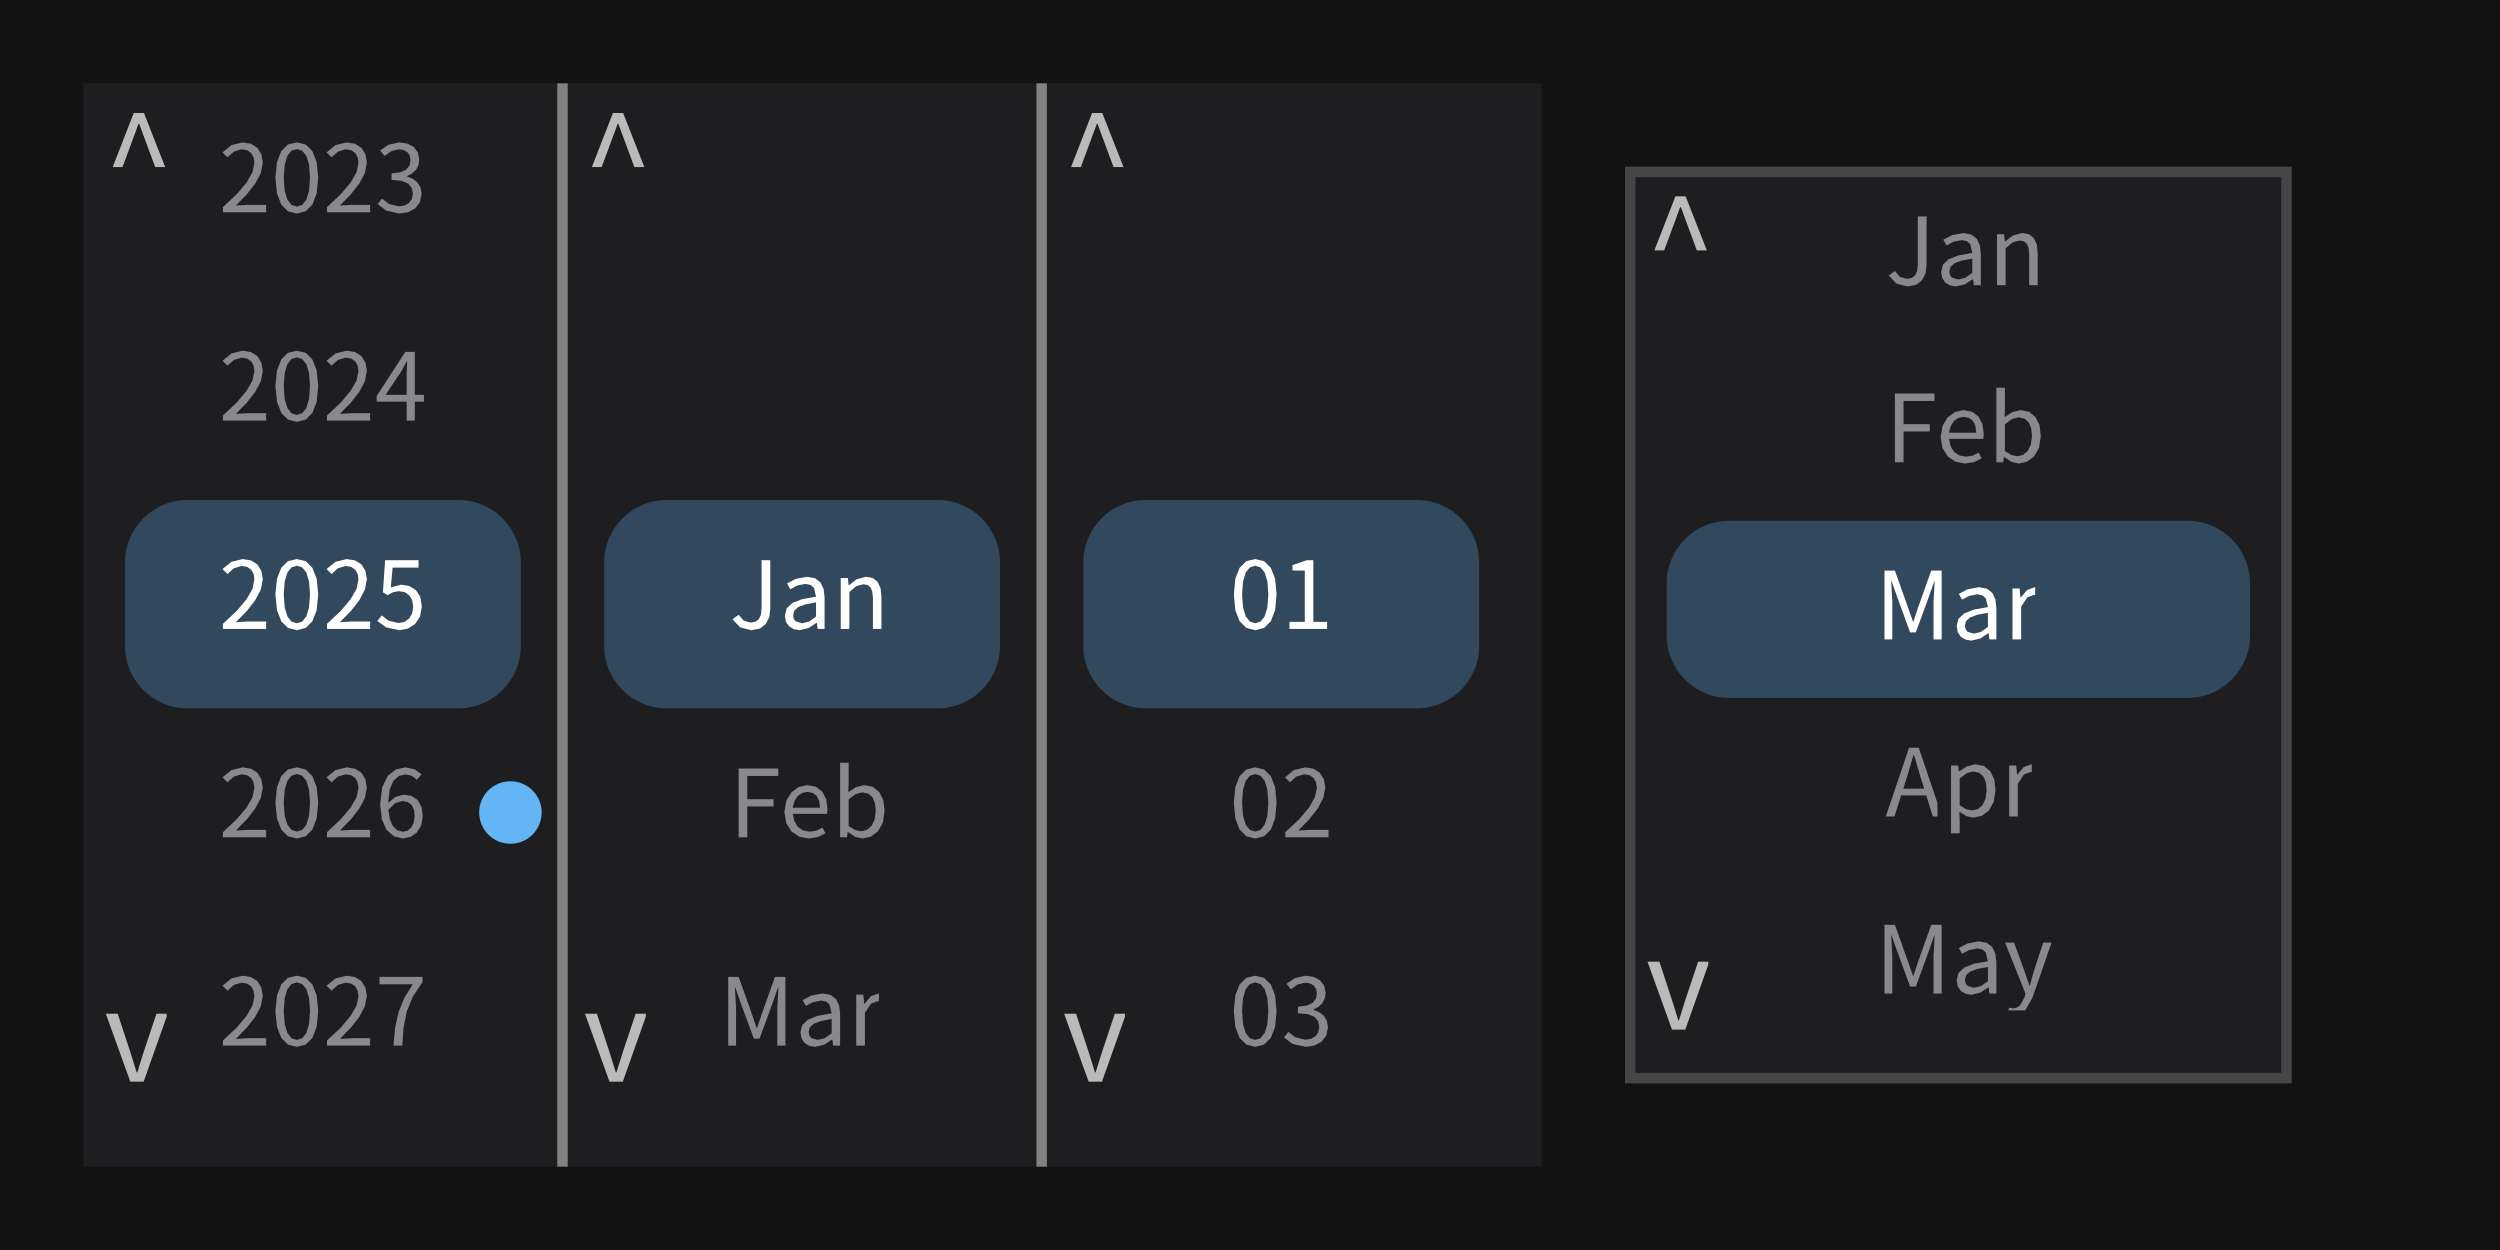
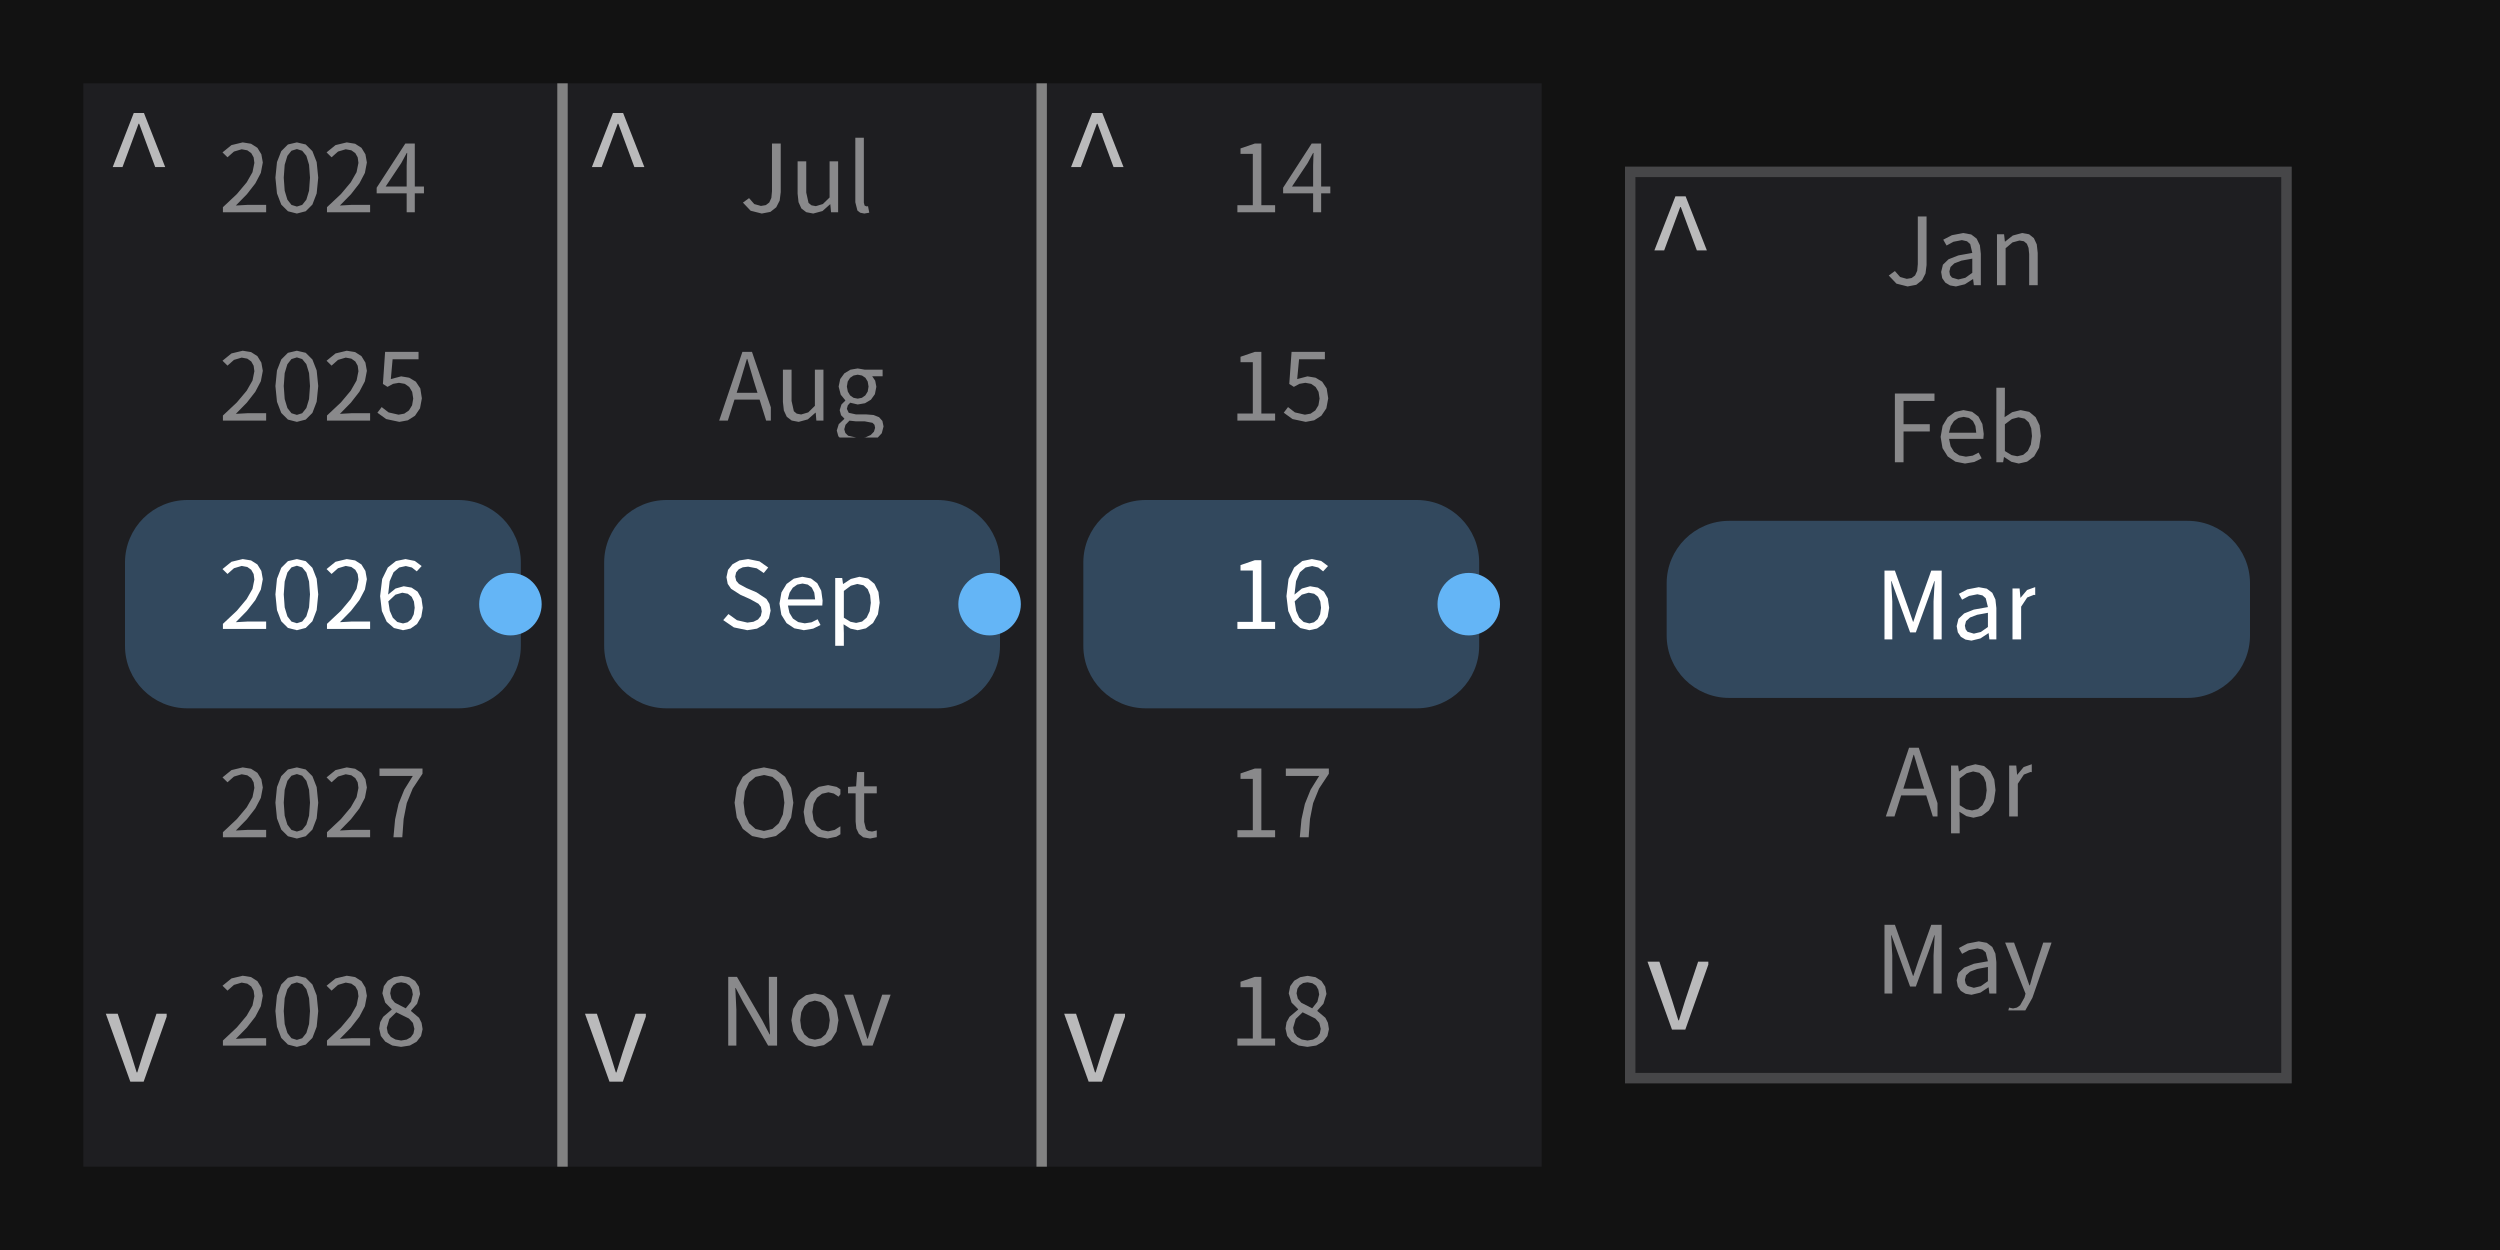
<svg xmlns="http://www.w3.org/2000/svg" width="240" height="120" viewBox="0 0 240 120">
  <rect x="0" y="0" width="240" height="120" fill="rgba(18,18,18,1.00)" />
  <rect x="8" y="8" width="140" height="104" fill="rgba(30,30,33,1.00)" />
  <rect x="12" y="48" width="38" height="20" rx="6" ry="6" fill="rgba(50,72,93,1.00)" />
-   <path d="M22.64 19.73L23.70 18.65L24.51 17.61L25.04 16.60L25.23 15.60L25.09 14.81L24.71 14.19L24.10 13.80L23.30 13.67L22.22 13.93L21.36 14.63L21.84 15.10L22.46 14.55L23.20 14.33L23.74 14.43L24.12 14.70L24.35 15.11L24.42 15.64L24.24 16.53L23.68 17.51L22.74 18.63L21.40 19.89L21.40 20.38L25.55 20.38L25.55 19.67L23.72 19.67ZM30.55 17.06L30.40 15.56L29.99 14.51L29.35 13.87L28.50 13.67L27.64 13.87L27.00 14.51L26.59 15.56L26.44 17.06L26.59 18.57L27.00 19.64L27.64 20.28L28.50 20.50L28.50 20.50L29.35 20.28L29.99 19.64L30.40 18.57ZM27.24 17.06L27.33 15.82L27.59 14.96L27.98 14.47L28.50 14.31L29.01 14.47L29.41 14.96L29.67 15.82L29.76 17.06L29.67 18.31L29.41 19.17L29.01 19.67L28.50 19.83L28.50 19.83L27.98 19.67L27.59 19.17L27.33 18.31ZM32.63 19.73L33.69 18.65L34.50 17.61L35.03 16.60L35.22 15.60L35.08 14.81L34.70 14.19L34.09 13.80L33.29 13.67L32.21 13.93L31.35 14.63L31.83 15.10L32.45 14.55L33.19 14.33L33.73 14.43L34.11 14.70L34.34 15.11L34.41 15.64L34.23 16.53L33.67 17.51L32.73 18.63L31.39 19.89L31.39 20.38L35.53 20.38L35.53 19.67L33.71 19.67ZM40.48 18.62L40.37 18.00L40.07 17.51L39.63 17.16L39.08 16.94L39.08 16.90L39.56 16.66L39.93 16.31L40.17 15.86L40.25 15.31L40.11 14.62L39.71 14.10L39.10 13.78L38.32 13.67L37.31 13.89L36.49 14.45L36.93 14.97L37.56 14.51L38.30 14.33L38.76 14.41L39.12 14.62L39.34 14.95L39.41 15.38L39.32 15.87L39.01 16.27L38.45 16.54L37.59 16.64L37.59 17.27L38.55 17.36L39.19 17.63L39.53 18.04L39.64 18.59L39.54 19.10L39.27 19.48L38.84 19.73L38.30 19.81L37.35 19.58L36.67 19.06L36.25 19.59L37.08 20.22L38.35 20.50L38.35 20.50L39.18 20.37L39.86 20.00L40.31 19.41Z" fill="rgba(137,137,139,1.00)" fill-rule="nonzero" data-text="1" />
-   <path d="M22.64 39.73L23.70 38.65L24.51 37.61L25.04 36.60L25.23 35.60L25.09 34.81L24.71 34.19L24.10 33.80L23.30 33.67L22.22 33.93L21.36 34.63L21.84 35.10L22.46 34.55L23.20 34.33L23.74 34.43L24.12 34.70L24.35 35.11L24.42 35.64L24.24 36.53L23.68 37.51L22.74 38.63L21.40 39.89L21.40 40.38L25.55 40.38L25.55 39.67L23.72 39.67ZM30.55 37.06L30.40 35.56L29.99 34.51L29.35 33.87L28.50 33.67L27.64 33.87L27.00 34.51L26.59 35.56L26.44 37.06L26.59 38.57L27.00 39.64L27.64 40.28L28.50 40.50L28.50 40.50L29.35 40.28L29.99 39.64L30.40 38.57ZM27.24 37.06L27.33 35.82L27.59 34.96L27.98 34.47L28.50 34.31L29.01 34.47L29.41 34.96L29.67 35.82L29.76 37.06L29.67 38.31L29.41 39.17L29.01 39.67L28.50 39.83L28.50 39.83L27.98 39.67L27.59 39.17L27.33 38.31ZM32.63 39.73L33.69 38.65L34.50 37.61L35.03 36.60L35.22 35.60L35.08 34.81L34.70 34.19L34.09 33.80L33.29 33.67L32.21 33.93L31.35 34.63L31.83 35.10L32.45 34.55L33.19 34.33L33.73 34.43L34.11 34.70L34.34 35.11L34.41 35.64L34.23 36.53L33.67 37.51L32.73 38.63L31.39 39.89L31.39 40.38L35.53 40.38L35.53 39.67L33.71 39.67ZM40.70 37.90L39.82 37.90L39.82 33.78L38.91 33.78L36.16 38.02L36.16 38.56L39.04 38.56L39.04 40.38L39.82 40.38L39.82 38.56L40.70 38.56ZM39.09 34.68L39.04 35.88L39.04 37.90L37.02 37.90L38.52 35.65L39.05 34.68Z" fill="rgba(137,137,139,1.00)" fill-rule="nonzero" data-text="1" />
-   <path d="M22.64 59.73L23.70 58.65L24.51 57.61L25.04 56.60L25.23 55.60L25.09 54.81L24.71 54.19L24.10 53.80L23.30 53.67L22.22 53.93L21.36 54.63L21.84 55.10L22.46 54.55L23.20 54.33L23.74 54.43L24.12 54.70L24.35 55.11L24.42 55.64L24.24 56.53L23.68 57.51L22.74 58.63L21.40 59.89L21.40 60.38L25.55 60.38L25.55 59.67L23.72 59.67ZM30.55 57.06L30.40 55.56L29.99 54.51L29.35 53.87L28.50 53.67L27.64 53.87L27.00 54.51L26.59 55.56L26.44 57.06L26.59 58.57L27.00 59.64L27.64 60.28L28.50 60.50L28.50 60.50L29.35 60.28L29.99 59.64L30.40 58.57ZM27.24 57.06L27.33 55.82L27.59 54.96L27.98 54.47L28.50 54.31L29.01 54.47L29.41 54.96L29.67 55.82L29.76 57.06L29.67 58.31L29.41 59.17L29.01 59.67L28.50 59.83L28.50 59.83L27.98 59.67L27.59 59.17L27.33 58.31ZM32.63 59.73L33.69 58.65L34.50 57.61L35.03 56.60L35.22 55.60L35.08 54.81L34.70 54.19L34.09 53.80L33.29 53.67L32.21 53.93L31.35 54.63L31.83 55.10L32.45 54.55L33.19 54.33L33.73 54.43L34.11 54.70L34.34 55.11L34.41 55.64L34.23 56.53L33.67 57.51L32.73 58.63L31.39 59.89L31.39 60.38L35.53 60.38L35.53 59.67L33.71 59.67ZM40.50 58.24L40.35 57.29L39.92 56.64L39.28 56.26L38.51 56.13L37.52 56.39L37.69 54.49L40.18 54.49L40.18 53.78L36.97 53.78L36.76 56.86L37.20 57.14L37.73 56.85L38.30 56.75L38.86 56.85L39.29 57.15L39.57 57.62L39.67 58.26L39.56 58.91L39.26 59.40L38.81 59.71L38.26 59.81L37.30 59.59L36.64 59.08L36.23 59.62L37.07 60.23L38.34 60.50L38.34 60.50L39.15 60.35L39.84 59.91L40.32 59.20Z" fill="rgba(255,255,255,1.00)" fill-rule="nonzero" data-text="1" />
-   <path d="M22.64 79.73L23.70 78.65L24.51 77.61L25.04 76.60L25.23 75.60L25.09 74.81L24.71 74.19L24.10 73.80L23.30 73.67L22.22 73.93L21.36 74.63L21.84 75.10L22.46 74.55L23.20 74.33L23.74 74.43L24.12 74.70L24.35 75.11L24.42 75.64L24.24 76.53L23.68 77.51L22.74 78.63L21.40 79.89L21.40 80.38L25.55 80.38L25.55 79.67L23.72 79.67ZM30.55 77.06L30.40 75.56L29.99 74.51L29.35 73.87L28.50 73.67L27.64 73.87L27.00 74.51L26.59 75.56L26.44 77.06L26.59 78.57L27.00 79.64L27.64 80.28L28.50 80.50L28.50 80.50L29.35 80.28L29.99 79.64L30.40 78.57ZM27.24 77.06L27.33 75.82L27.59 74.96L27.98 74.47L28.50 74.31L29.01 74.47L29.41 74.96L29.67 75.82L29.76 77.06L29.67 78.31L29.41 79.17L29.01 79.67L28.50 79.83L28.50 79.83L27.98 79.67L27.59 79.17L27.33 78.31ZM32.63 79.73L33.69 78.65L34.50 77.61L35.03 76.60L35.22 75.60L35.08 74.81L34.70 74.19L34.09 73.80L33.29 73.67L32.21 73.93L31.35 74.63L31.83 75.10L32.45 74.55L33.19 74.33L33.73 74.43L34.11 74.70L34.34 75.11L34.41 75.64L34.23 76.53L33.67 77.51L32.73 78.63L31.39 79.89L31.39 80.38L35.53 80.38L35.53 79.67L33.71 79.67ZM40.59 78.36L40.46 77.45L40.09 76.80L39.51 76.41L38.76 76.29L37.97 76.50L37.26 77.08L37.41 75.79L37.78 74.94L38.32 74.48L38.96 74.34L39.54 74.48L40.01 74.85L40.48 74.34L39.82 73.86L38.93 73.67L38.01 73.86L37.23 74.48L36.69 75.58L36.49 77.23L36.66 78.66L37.12 79.68L37.82 80.29L38.69 80.50L38.69 80.50L39.42 80.34L40.03 79.91L40.44 79.23ZM39.52 77.29L39.74 77.75L39.81 78.36L39.72 78.97L39.49 79.44L39.13 79.74L38.69 79.85L38.14 79.71L37.71 79.30L37.42 78.64L37.28 77.73L37.28 77.73L37.96 77.09L38.62 76.90L39.15 77.00Z" fill="rgba(137,137,139,1.00)" fill-rule="nonzero" data-text="1" />
-   <circle cx="49" cy="78" r="3" fill="rgba(100,181,246,1.00)" />
-   <path d="M22.64 99.73L23.70 98.65L24.51 97.61L25.04 96.60L25.23 95.60L25.09 94.81L24.71 94.19L24.10 93.80L23.30 93.67L22.22 93.93L21.36 94.63L21.84 95.10L22.46 94.55L23.20 94.33L23.74 94.43L24.12 94.70L24.35 95.11L24.42 95.64L24.24 96.53L23.68 97.51L22.74 98.63L21.40 99.89L21.40 100.38L25.55 100.38L25.55 99.67L23.72 99.67ZM30.55 97.06L30.40 95.56L29.99 94.51L29.35 93.87L28.50 93.67L27.64 93.87L27.00 94.51L26.59 95.56L26.44 97.06L26.59 98.57L27.00 99.64L27.64 100.28L28.50 100.50L28.50 100.50L29.35 100.28L29.99 99.64L30.40 98.57ZM27.24 97.06L27.33 95.82L27.59 94.96L27.98 94.47L28.50 94.31L29.01 94.47L29.41 94.96L29.67 95.82L29.76 97.06L29.67 98.31L29.41 99.17L29.01 99.67L28.50 99.83L28.50 99.83L27.98 99.67L27.59 99.17L27.33 98.31ZM32.63 99.73L33.69 98.65L34.50 97.61L35.03 96.60L35.22 95.60L35.08 94.81L34.70 94.19L34.09 93.80L33.29 93.67L32.21 93.93L31.35 94.63L31.83 95.10L32.45 94.55L33.19 94.33L33.73 94.43L34.11 94.70L34.34 95.11L34.41 95.64L34.23 96.53L33.67 97.51L32.73 98.63L31.39 99.89L31.39 100.38L35.53 100.38L35.53 99.67L33.71 99.67ZM39.62 95.70L40.56 94.28L40.56 93.78L36.43 93.78L36.43 94.49L39.63 94.49L38.81 95.81L38.26 97.17L37.93 98.66L37.77 100.38L37.77 100.38L38.62 100.38L38.75 98.62L39.05 97.10Z" fill="rgba(137,137,139,1.00)" fill-rule="nonzero" data-text="1" />
+   <path d="M22.64 19.73L23.70 18.65L24.51 17.61L25.04 16.60L25.23 15.60L25.09 14.81L24.71 14.19L24.10 13.80L23.30 13.67L22.22 13.93L21.36 14.63L21.84 15.10L22.46 14.55L23.20 14.33L23.74 14.43L24.12 14.70L24.35 15.11L24.42 15.64L24.24 16.53L23.68 17.51L22.74 18.63L21.40 19.89L21.40 20.38L25.55 20.38L25.55 19.67L23.72 19.67ZM30.55 17.06L30.40 15.56L29.99 14.51L29.35 13.87L28.50 13.67L27.64 13.87L27.00 14.51L26.59 15.56L26.44 17.06L26.59 18.57L27.00 19.64L27.64 20.28L28.50 20.50L28.50 20.50L29.35 20.28L29.99 19.64L30.40 18.57ZM27.24 17.06L27.33 15.82L27.59 14.96L27.98 14.47L28.50 14.31L29.01 14.47L29.41 14.96L29.67 15.82L29.76 17.06L29.67 18.31L29.41 19.17L29.01 19.67L28.50 19.83L28.50 19.83L27.98 19.67L27.59 19.17L27.33 18.31ZM32.63 19.73L33.69 18.65L34.50 17.61L35.03 16.60L35.22 15.60L35.08 14.81L34.70 14.19L34.09 13.80L33.29 13.67L32.21 13.93L31.35 14.63L31.83 15.10L32.45 14.55L33.19 14.33L33.73 14.43L34.11 14.70L34.34 15.11L34.41 15.64L34.23 16.53L33.67 17.51L32.73 18.63L31.39 19.89L31.39 20.38L35.53 20.38L35.53 19.67L33.71 19.67ZM40.70 17.91L39.82 17.91L39.82 13.78L38.91 13.78L36.16 18.02L36.16 18.56L39.04 18.56L39.04 20.38L39.82 20.38L39.82 18.56L40.70 18.56ZM39.09 14.68L39.04 15.88L39.04 17.91L37.02 17.91L38.52 15.66L39.05 14.68Z" fill="rgba(137,137,139,1.00)" fill-rule="nonzero" data-text="1" />
+   <path d="M22.64 39.73L23.70 38.65L24.51 37.61L25.04 36.60L25.23 35.60L25.09 34.81L24.71 34.19L24.10 33.80L23.30 33.67L22.22 33.93L21.36 34.63L21.84 35.10L22.46 34.55L23.20 34.33L23.74 34.43L24.12 34.70L24.35 35.11L24.42 35.64L24.24 36.53L23.68 37.51L22.74 38.63L21.40 39.89L21.40 40.38L25.55 40.38L25.55 39.67L23.72 39.67ZM30.55 37.06L30.40 35.56L29.99 34.51L29.35 33.87L28.50 33.67L27.64 33.87L27.00 34.51L26.59 35.56L26.44 37.06L26.59 38.57L27.00 39.64L27.64 40.28L28.50 40.50L28.50 40.50L29.35 40.28L29.99 39.64L30.40 38.57ZM27.24 37.06L27.33 35.82L27.59 34.96L27.98 34.47L28.50 34.31L29.01 34.47L29.41 34.96L29.67 35.82L29.76 37.06L29.67 38.31L29.41 39.17L29.01 39.67L28.50 39.83L28.50 39.83L27.98 39.67L27.59 39.17L27.33 38.31ZM32.63 39.73L33.69 38.65L34.50 37.61L35.03 36.60L35.22 35.60L35.08 34.81L34.70 34.19L34.09 33.80L33.29 33.67L32.21 33.93L31.35 34.63L31.83 35.10L32.45 34.55L33.19 34.33L33.73 34.43L34.11 34.70L34.34 35.11L34.41 35.64L34.23 36.53L33.67 37.51L32.73 38.63L31.39 39.89L31.39 40.38L35.53 40.38L35.53 39.67L33.71 39.67ZM40.50 38.24L40.35 37.29L39.92 36.64L39.28 36.26L38.51 36.13L37.52 36.39L37.69 34.49L40.18 34.49L40.18 33.78L36.97 33.78L36.76 36.86L37.20 37.14L37.73 36.85L38.30 36.75L38.86 36.85L39.29 37.15L39.57 37.62L39.67 38.26L39.56 38.91L39.26 39.40L38.81 39.71L38.26 39.81L37.30 39.59L36.64 39.08L36.23 39.62L37.07 40.23L38.34 40.50L38.34 40.50L39.15 40.35L39.84 39.91L40.32 39.20Z" fill="rgba(137,137,139,1.00)" fill-rule="nonzero" data-text="1" />
+   <path d="M22.64 59.73L23.70 58.65L24.51 57.61L25.04 56.60L25.23 55.60L25.09 54.81L24.71 54.19L24.10 53.80L23.30 53.67L22.22 53.93L21.36 54.63L21.84 55.10L22.46 54.55L23.20 54.33L23.74 54.43L24.12 54.70L24.35 55.11L24.42 55.64L24.24 56.53L23.68 57.51L22.74 58.63L21.40 59.89L21.40 60.38L25.55 60.38L25.55 59.67L23.72 59.67ZM30.55 57.06L30.40 55.56L29.99 54.51L29.35 53.87L28.50 53.67L27.64 53.87L27.00 54.51L26.59 55.56L26.44 57.06L26.59 58.57L27.00 59.64L27.64 60.28L28.50 60.50L28.50 60.50L29.35 60.28L29.99 59.64L30.40 58.57ZM27.24 57.06L27.33 55.82L27.59 54.96L27.98 54.47L28.50 54.31L29.01 54.47L29.41 54.96L29.67 55.82L29.76 57.06L29.67 58.31L29.41 59.17L29.01 59.67L28.50 59.83L28.50 59.83L27.98 59.67L27.59 59.17L27.33 58.31ZM32.63 59.73L33.69 58.65L34.50 57.61L35.03 56.60L35.22 55.60L35.08 54.81L34.70 54.19L34.09 53.80L33.29 53.67L32.21 53.93L31.35 54.63L31.83 55.10L32.45 54.55L33.19 54.33L33.73 54.43L34.11 54.70L34.34 55.11L34.41 55.64L34.23 56.53L33.67 57.51L32.73 58.63L31.39 59.89L31.39 60.38L35.53 60.38L35.53 59.67L33.71 59.67ZM40.59 58.35L40.46 57.45L40.09 56.80L39.51 56.41L38.76 56.28L37.97 56.50L37.26 57.08L37.41 55.79L37.78 54.94L38.32 54.48L38.96 54.34L39.54 54.48L40.01 54.85L40.48 54.34L39.82 53.85L38.93 53.67L38.01 53.86L37.23 54.48L36.69 55.58L36.49 57.23L36.66 58.66L37.12 59.68L37.82 60.29L38.69 60.50L38.69 60.50L39.42 60.34L40.03 59.91L40.44 59.23ZM39.52 57.29L39.74 57.75L39.81 58.35L39.72 58.97L39.49 59.44L39.13 59.74L38.69 59.85L38.14 59.71L37.71 59.30L37.42 58.64L37.28 57.73L37.28 57.73L37.96 57.09L38.62 56.90L39.15 57.00Z" fill="rgba(255,255,255,1.00)" fill-rule="nonzero" data-text="1" />
+   <circle cx="49" cy="58" r="3" fill="rgba(100,181,246,1.00)" />
+   <path d="M22.64 79.73L23.70 78.65L24.51 77.61L25.04 76.60L25.23 75.60L25.09 74.81L24.71 74.19L24.10 73.80L23.30 73.67L22.22 73.93L21.36 74.63L21.84 75.10L22.46 74.55L23.20 74.33L23.74 74.43L24.12 74.70L24.35 75.11L24.42 75.64L24.24 76.53L23.68 77.51L22.74 78.63L21.40 79.89L21.40 80.38L25.55 80.38L25.55 79.67L23.72 79.67ZM30.55 77.06L30.40 75.56L29.99 74.51L29.35 73.87L28.50 73.67L27.64 73.87L27.00 74.51L26.59 75.56L26.44 77.06L26.59 78.57L27.00 79.64L27.64 80.28L28.50 80.50L28.50 80.50L29.35 80.28L29.99 79.64L30.40 78.57ZM27.24 77.06L27.33 75.82L27.59 74.96L27.98 74.47L28.50 74.31L29.01 74.47L29.41 74.96L29.67 75.82L29.76 77.06L29.67 78.31L29.41 79.17L29.01 79.67L28.50 79.83L28.50 79.83L27.98 79.67L27.59 79.17L27.33 78.31ZM32.63 79.73L33.69 78.65L34.50 77.61L35.03 76.60L35.22 75.60L35.08 74.81L34.70 74.19L34.09 73.80L33.29 73.67L32.21 73.93L31.35 74.63L31.83 75.10L32.45 74.55L33.19 74.33L33.73 74.43L34.11 74.70L34.34 75.11L34.41 75.64L34.23 76.53L33.67 77.51L32.73 78.63L31.39 79.89L31.39 80.38L35.53 80.38L35.53 79.67L33.71 79.67ZM39.62 75.70L40.56 74.28L40.56 73.78L36.43 73.78L36.43 74.49L39.63 74.49L38.81 75.81L38.26 77.17L37.93 78.66L37.77 80.38L37.77 80.38L38.62 80.38L38.75 78.62L39.05 77.10Z" fill="rgba(137,137,139,1.00)" fill-rule="nonzero" data-text="1" />
+   <path d="M22.64 99.73L23.70 98.65L24.51 97.61L25.04 96.60L25.23 95.60L25.09 94.81L24.71 94.19L24.10 93.80L23.30 93.67L22.22 93.93L21.36 94.63L21.84 95.10L22.46 94.55L23.20 94.33L23.74 94.43L24.12 94.70L24.35 95.11L24.42 95.64L24.24 96.53L23.68 97.51L22.74 98.63L21.40 99.89L21.40 100.38L25.55 100.38L25.55 99.67L23.72 99.67ZM30.55 97.06L30.40 95.56L29.99 94.51L29.35 93.87L28.50 93.67L27.64 93.87L27.00 94.51L26.59 95.56L26.44 97.06L26.59 98.57L27.00 99.64L27.64 100.28L28.50 100.50L28.50 100.50L29.35 100.28L29.99 99.64L30.40 98.57ZM27.24 97.06L27.33 95.82L27.59 94.96L27.98 94.47L28.50 94.31L29.01 94.47L29.41 94.96L29.67 95.82L29.76 97.06L29.67 98.31L29.41 99.17L29.01 99.67L28.50 99.83L28.50 99.83L27.98 99.67L27.59 99.17L27.33 98.31ZM32.63 99.73L33.69 98.65L34.50 97.61L35.03 96.60L35.22 95.60L35.08 94.81L34.70 94.19L34.09 93.80L33.29 93.67L32.21 93.93L31.35 94.63L31.83 95.10L32.45 94.55L33.19 94.33L33.73 94.43L34.11 94.70L34.34 95.11L34.41 95.64L34.23 96.53L33.67 97.51L32.73 98.63L31.39 99.89L31.39 100.38L35.53 100.38L35.53 99.67L33.71 99.67ZM40.57 98.80L40.47 98.19L40.23 97.71L39.46 97.06L39.46 97.01L40.04 96.36L40.33 95.42L40.21 94.72L39.85 94.17L39.28 93.81L38.52 93.68L37.81 93.81L37.23 94.15L36.85 94.67L36.71 95.36L36.98 96.25L37.60 96.88L37.60 96.92L36.78 97.62L36.50 98.13L36.40 98.74L36.56 99.45L36.99 100.00L37.66 100.37L38.50 100.50L38.50 100.50L39.35 100.37L40.00 100.00L40.42 99.46ZM37.54 94.92L37.76 94.59L38.09 94.37L38.51 94.30L38.98 94.39L39.34 94.63L39.55 95.01L39.63 95.47L39.46 96.17L38.95 96.80L38.95 96.80L37.91 96.26L37.58 95.87L37.46 95.36ZM37.13 98.67L37.38 97.82L38.04 97.18L39.26 97.78L39.64 98.20L39.78 98.77L39.69 99.22L39.44 99.57L39.04 99.80L38.51 99.89L38.51 99.89L37.96 99.79L37.52 99.54L37.23 99.16Z" fill="rgba(137,137,139,1.00)" fill-rule="nonzero" data-text="1" />
  <path d="M13.36 11.88L14.02 13.67L14.90 16.04L15.86 16.04L13.82 10.85L12.84 10.85L10.82 16.04L11.76 16.04L12.64 13.67L13.30 11.88Z" fill="rgba(186,186,187,1.00)" fill-rule="nonzero" data-text="1" />
  <path d="M15.02 97.32L13.78 101.03L13.18 102.95L13.12 102.95L12.52 101.03L11.30 97.32L10.16 97.32L12.51 103.84L13.79 103.84L16.00 97.60L16.00 97.32Z" fill="rgba(186,186,187,1.00)" fill-rule="nonzero" data-text="1" />
  <line x1="54" y1="8" x2="54" y2="112" stroke="rgba(130,130,130,1.00)" stroke-width="1" />
  <rect x="58" y="48" width="38" height="20" rx="6" ry="6" fill="rgba(50,72,93,1.00)" />
-   <path d="M73.95 58.44L73.95 53.78L73.11 53.78L73.11 58.36L73.05 59.00L72.85 59.44L72.52 59.69L72.05 59.77L71.41 59.59L70.91 59.02L70.32 59.45L71.06 60.23L72.13 60.50L72.13 60.50L72.96 60.34L73.52 59.90L73.85 59.25ZM78.49 60.38L79.16 60.38L79.16 57.37L79.07 56.55L78.76 55.91L78.24 55.51L77.47 55.37L76.38 55.58L75.55 56.01L75.87 56.57L76.53 56.21L77.33 56.05L77.83 56.16L78.14 56.43L78.34 57.28L77.00 57.52L76.06 57.89L75.52 58.41L75.35 59.11L75.45 59.70L75.75 60.13L76.20 60.40L76.77 60.50L76.77 60.50L77.63 60.29L78.39 59.79L78.42 59.79ZM76.25 58.63L76.62 58.28L77.30 58.02L78.34 57.83L78.34 59.19L77.67 59.67L77.00 59.83L77.00 59.83L76.39 59.65L76.20 59.41L76.14 59.06ZM82.87 56.09L83.29 56.16L83.58 56.40L83.74 56.80L83.80 57.39L83.80 60.38L84.62 60.38L84.62 57.28L84.53 56.46L84.25 55.86L83.79 55.49L83.12 55.37L82.23 55.61L81.48 56.20L81.47 56.20L81.39 55.49L80.71 55.49L80.71 60.38L81.54 60.38L81.54 56.83L82.20 56.27Z" fill="rgba(255,255,255,1.00)" fill-rule="nonzero" data-text="1" />
-   <path d="M74.26 76.72L71.74 76.72L71.74 74.49L74.71 74.49L74.71 73.78L70.91 73.78L70.91 80.38L71.74 80.38L71.74 77.42L74.26 77.42ZM78.38 79.74L77.73 79.84L77.09 79.72L76.59 79.38L76.26 78.84L76.11 78.13L79.40 78.13L79.44 77.66L79.31 76.71L78.93 75.99L78.32 75.53L77.49 75.37L76.68 75.55L75.98 76.06L75.49 76.87L75.30 77.94L75.48 79.02L75.98 79.82L76.72 80.32L77.64 80.50L77.64 80.50L78.53 80.35L79.24 80.00L78.96 79.45ZM77.51 76.02L78.02 76.12L78.40 76.41L78.64 76.89L78.72 77.54L76.10 77.54L76.27 76.90L76.58 76.42L77.01 76.12ZM84.92 77.86L84.80 76.83L84.42 76.05L83.81 75.54L82.98 75.37L82.17 75.57L81.44 76.05L81.47 75.18L81.47 73.22L80.65 73.22L80.65 80.38L81.30 80.38L81.38 79.88L81.41 79.88L82.09 80.33L82.80 80.50L82.80 80.50L83.60 80.32L84.28 79.81L84.75 78.98ZM82.14 76.23L82.77 76.06L83.37 76.19L83.77 76.56L84.00 77.13L84.07 77.87L83.96 78.68L83.67 79.29L83.22 79.67L82.66 79.80L82.66 79.80L82.11 79.69L81.47 79.30L81.47 76.73Z" fill="rgba(137,137,139,1.00)" fill-rule="nonzero" data-text="1" />
-   <path d="M70.58 94.78L71.11 96.29L72.37 99.71L72.92 99.71L74.17 96.29L74.70 94.78L74.73 94.78L74.62 96.73L74.62 100.38L75.40 100.38L75.40 93.78L74.40 93.78L73.14 97.31L72.68 98.69L72.64 98.69L72.17 97.31L70.91 93.78L69.91 93.78L69.91 100.38L70.66 100.38L70.66 96.73L70.55 94.78ZM79.98 100.38L80.65 100.38L80.65 97.37L80.56 96.55L80.26 95.91L79.73 95.51L78.96 95.37L77.87 95.58L77.05 96.01L77.36 96.57L78.03 96.21L78.83 96.05L79.32 96.16L79.63 96.43L79.84 97.28L78.49 97.52L77.56 97.89L77.01 98.41L76.84 99.11L76.95 99.70L77.24 100.13L77.69 100.40L78.26 100.50L78.26 100.50L79.12 100.29L79.88 99.79L79.91 99.79ZM77.74 98.63L78.12 98.28L78.80 98.02L79.84 97.83L79.84 99.19L79.16 99.67L78.49 99.83L78.49 99.83L77.88 99.65L77.70 99.41L77.63 99.06ZM84.25 96.11L84.38 96.13L84.38 95.37L84.36 95.37L83.60 95.64L82.98 96.38L82.96 96.38L82.88 95.49L82.20 95.49L82.20 100.38L83.03 100.38L83.03 97.24L83.61 96.36Z" fill="rgba(137,137,139,1.00)" fill-rule="nonzero" data-text="1" />
+   <path d="M74.95 18.44L74.95 13.78L74.11 13.78L74.11 18.36L74.05 19.00L73.85 19.44L73.52 19.69L73.05 19.77L72.41 19.59L71.91 19.02L71.32 19.45L72.06 20.23L73.13 20.50L73.13 20.50L73.96 20.34L74.52 19.90L74.85 19.25ZM79.78 20.38L80.46 20.38L80.46 15.49L79.64 15.49L79.64 18.96L78.99 19.59L78.32 19.79L77.90 19.71L77.62 19.48L77.40 18.49L77.40 15.49L76.57 15.49L76.57 18.59L76.66 19.41L76.93 20.01L77.40 20.37L78.07 20.50L78.07 20.50L78.96 20.26L79.69 19.61L79.71 19.61ZM83.00 19.73L82.93 19.46L82.93 13.22L82.11 13.22L82.11 19.41L82.31 20.21L82.58 20.42L82.97 20.50L82.97 20.50L83.45 20.42L83.33 19.80L83.16 19.81Z" fill="rgba(137,137,139,1.00)" fill-rule="nonzero" data-text="1" />
+   <path d="M73.55 40.38L74.00 40.38L74.00 39.10L72.19 33.78L71.27 33.78L69.04 40.38L69.87 40.38L70.51 38.36L72.92 38.36ZM72.40 36.69L72.72 37.71L70.72 37.71L71.04 36.69L71.70 34.46L71.74 34.46ZM78.37 40.38L79.05 40.38L79.05 35.49L78.23 35.49L78.23 38.96L77.59 39.59L76.91 39.79L76.49 39.71L76.21 39.48L75.99 38.49L75.99 35.49L75.16 35.49L75.16 38.59L75.25 39.41L75.53 40.01L76.00 40.37L76.67 40.50L76.67 40.50L77.55 40.26L78.28 39.62L78.31 39.62ZM84.82 40.94L84.71 40.41L84.39 40.05L83.86 39.84L83.12 39.78L82.16 39.78L81.48 39.63L81.30 39.25L81.39 38.91L81.62 38.66L82.34 38.83L83.04 38.71L83.61 38.37L83.99 37.84L84.13 37.13L84.02 36.55L83.73 36.12L84.73 36.12L84.73 35.49L83.03 35.49L82.34 35.37L81.64 35.49L81.06 35.84L80.66 36.39L80.51 37.11L80.71 37.89L81.15 38.43L81.15 38.46L80.78 38.83L80.61 39.37L80.74 39.86L81.05 40.17L81.05 40.22L80.52 40.72L80.33 41.33L80.48 41.88L80.60 42.00L84.27 42.00L84.65 41.59ZM81.30 37.11L81.38 36.63L81.61 36.27L81.94 36.05L82.34 35.97L82.75 36.05L83.08 36.27L83.30 36.63L83.38 37.11L83.30 37.59L83.07 37.96L82.74 38.19L82.34 38.27L82.34 38.27L81.94 38.19L81.61 37.96L81.39 37.59ZM81.17 40.78L81.55 40.38L82.18 40.45L83.02 40.45L83.76 40.59L83.95 40.78L84.01 41.07L83.90 41.44L83.59 41.76L83.10 41.98L82.95 42.00L82.18 42.00L81.42 41.83L81.15 41.56L81.05 41.21Z" fill="rgba(137,137,139,1.00)" fill-rule="nonzero" data-text="1" />
+   <path d="M73.98 58.62L73.87 57.98L73.58 57.50L72.62 56.86L71.68 56.46L70.94 56.06L70.68 55.76L70.58 55.35L70.67 54.95L70.92 54.65L71.31 54.46L71.82 54.40L72.65 54.56L73.32 55.01L73.75 54.48L72.91 53.89L71.82 53.67L70.99 53.80L70.33 54.16L69.89 54.71L69.74 55.41L69.86 56.05L70.18 56.52L71.08 57.10L72.02 57.52L72.81 57.96L73.05 58.26L73.13 58.70L73.04 59.13L72.77 59.47L72.33 59.69L71.75 59.77L70.75 59.54L69.93 58.95L69.43 59.53L70.45 60.23L71.74 60.50L71.74 60.50L72.67 60.35L73.37 59.95L73.82 59.36ZM77.91 59.74L77.26 59.84L76.63 59.72L76.12 59.38L75.79 58.84L75.64 58.13L78.94 58.13L78.97 57.66L78.84 56.71L78.46 55.99L77.85 55.53L77.02 55.37L76.21 55.55L75.51 56.06L75.02 56.87L74.83 57.94L75.01 59.02L75.51 59.82L76.26 60.32L77.17 60.50L77.17 60.50L78.06 60.35L78.77 60.00L78.49 59.45ZM77.04 56.02L77.55 56.12L77.93 56.41L78.17 56.89L78.25 57.54L75.63 57.54L75.80 56.90L76.11 56.42L76.54 56.12ZM81.65 60.35L82.33 60.50L83.13 60.32L83.81 59.81L84.28 58.98L84.45 57.86L84.33 56.83L83.95 56.05L83.34 55.54L82.51 55.37L81.68 55.58L80.95 56.06L80.93 56.06L80.85 55.49L80.18 55.49L80.18 62.00L81.01 62.00L81.01 60.78L80.98 59.93ZM81.68 56.23L82.30 56.06L82.90 56.19L83.30 56.56L83.53 57.13L83.60 57.87L83.49 58.68L83.20 59.29L82.76 59.67L82.19 59.80L82.19 59.80L81.64 59.69L81.01 59.30L81.01 56.73Z" fill="rgba(255,255,255,1.00)" fill-rule="nonzero" data-text="1" />
+   <circle cx="95" cy="58" r="3" fill="rgba(100,181,246,1.00)" />
+   <path d="M76.16 77.06L75.95 75.64L75.37 74.57L74.48 73.90L73.34 73.67L72.20 73.90L71.31 74.57L70.73 75.64L70.52 77.06L70.73 78.49L71.31 79.57L72.20 80.26L73.34 80.50L73.34 80.50L74.48 80.26L75.37 79.57L75.95 78.49ZM71.38 77.06L71.52 75.95L71.91 75.11L72.53 74.58L73.34 74.40L74.15 74.58L74.77 75.11L75.16 75.95L75.30 77.06L75.16 78.18L74.77 79.03L74.15 79.58L73.34 79.77L73.34 79.77L72.53 79.58L71.91 79.03L71.52 78.18ZM80.66 79.33L80.13 79.67L79.50 79.81L78.89 79.68L78.41 79.30L78.10 78.71L77.99 77.94L78.11 77.17L78.43 76.58L78.91 76.20L79.53 76.06L80.05 76.18L80.50 76.48L80.68 76.25L80.68 75.78L80.32 75.54L79.50 75.37L78.60 75.54L77.85 76.04L77.34 76.85L77.15 77.94L77.32 79.02L77.80 79.83L78.53 80.33L79.43 80.50L79.43 80.50L80.28 80.33L80.68 80.09L80.68 79.36ZM83.36 79.77L83.13 79.59L82.96 78.90L82.96 76.16L84.17 76.16L84.17 75.49L82.96 75.49L82.96 74.12L82.28 74.12L82.19 75.49L81.41 75.54L81.41 76.16L82.14 76.16L82.14 78.87L82.21 79.54L82.45 80.05L82.87 80.38L83.53 80.50L83.53 80.50L84.17 80.37L84.17 79.72L83.72 79.83Z" fill="rgba(137,137,139,1.00)" fill-rule="nonzero" data-text="1" />
+   <path d="M70.63 94.85L71.34 96.21L73.74 100.38L74.60 100.38L74.60 93.78L73.81 93.78L73.81 97.21L73.92 99.30L73.88 99.30L73.17 97.94L70.75 93.78L69.91 93.78L69.91 100.38L70.69 100.38L70.69 96.92L70.59 94.85ZM80.49 97.94L80.31 96.85L79.81 96.04L79.09 95.54L78.23 95.37L77.38 95.54L76.66 96.04L76.16 96.85L75.97 97.94L76.16 99.02L76.66 99.83L77.38 100.33L78.23 100.50L78.23 100.50L79.09 100.33L79.81 99.83L80.31 99.02ZM76.82 97.94L76.92 97.17L77.21 96.58L77.66 96.20L78.23 96.06L78.81 96.20L79.26 96.58L79.55 97.17L79.66 97.94L79.55 98.71L79.26 99.30L78.81 99.68L78.23 99.81L78.23 99.81L77.66 99.68L77.21 99.30L76.92 98.71ZM83.76 98.27L83.31 99.71L83.26 99.71L82.81 98.27L81.90 95.49L81.04 95.49L82.81 100.38L83.77 100.38L85.50 95.49L84.69 95.49Z" fill="rgba(137,137,139,1.00)" fill-rule="nonzero" data-text="1" />
  <path d="M59.36 11.88L60.02 13.67L60.90 16.04L61.86 16.04L59.82 10.85L58.84 10.85L56.82 16.04L57.76 16.04L58.64 13.67L59.30 11.88Z" fill="rgba(186,186,187,1.00)" fill-rule="nonzero" data-text="1" />
  <path d="M61.02 97.32L59.78 101.03L59.18 102.95L59.12 102.95L58.52 101.03L57.30 97.32L56.16 97.32L58.51 103.84L59.79 103.84L62.00 97.60L62.00 97.32Z" fill="rgba(186,186,187,1.00)" fill-rule="nonzero" data-text="1" />
  <line x1="100" y1="8" x2="100" y2="112" stroke="rgba(130,130,130,1.00)" stroke-width="1" />
  <rect x="104" y="48" width="38" height="20" rx="6" ry="6" fill="rgba(50,72,93,1.00)" />
-   <path d="M122.55 57.06L122.41 55.56L122.00 54.51L121.35 53.87L120.50 53.67L119.65 53.87L119.00 54.51L118.59 55.56L118.45 57.06L118.59 58.57L119.00 59.64L119.65 60.28L120.50 60.50L120.50 60.50L121.35 60.28L122.00 59.64L122.41 58.57ZM119.24 57.06L119.33 55.82L119.59 54.96L119.99 54.47L120.50 54.31L121.01 54.47L121.41 54.96L121.67 55.82L121.76 57.06L121.67 58.31L121.41 59.17L121.01 59.67L120.50 59.83L120.50 59.83L119.99 59.67L119.59 59.17L119.33 58.31ZM126.08 53.78L125.45 53.78L124.08 54.25L124.08 54.77L125.26 54.77L125.26 59.70L123.79 59.70L123.79 60.38L127.40 60.38L127.40 59.70L126.08 59.70Z" fill="rgba(255,255,255,1.00)" fill-rule="nonzero" data-text="1" />
-   <path d="M122.55 77.06L122.41 75.56L122.00 74.51L121.35 73.87L120.50 73.67L119.65 73.87L119.00 74.51L118.59 75.56L118.45 77.06L118.59 78.57L119.00 79.64L119.65 80.28L120.50 80.50L120.50 80.50L121.35 80.28L122.00 79.64L122.41 78.57ZM119.24 77.06L119.33 75.82L119.59 74.96L119.99 74.47L120.50 74.31L121.01 74.47L121.41 74.96L121.67 75.82L121.76 77.06L121.67 78.31L121.41 79.17L121.01 79.67L120.50 79.83L120.50 79.83L119.99 79.67L119.59 79.17L119.33 78.31ZM124.63 79.73L125.69 78.65L126.51 77.61L127.04 76.60L127.23 75.60L127.09 74.81L126.70 74.19L126.10 73.80L125.30 73.67L124.21 73.93L123.36 74.63L123.83 75.10L124.45 74.55L125.20 74.33L125.74 74.43L126.11 74.70L126.34 75.11L126.42 75.64L126.23 76.53L125.68 77.51L124.74 78.63L123.39 79.89L123.39 80.38L127.54 80.38L127.54 79.67L125.71 79.67Z" fill="rgba(137,137,139,1.00)" fill-rule="nonzero" data-text="1" />
-   <path d="M122.55 97.06L122.41 95.56L122.00 94.51L121.35 93.87L120.50 93.67L119.65 93.87L119.00 94.51L118.59 95.56L118.45 97.06L118.59 98.57L119.00 99.64L119.65 100.28L120.50 100.50L120.50 100.50L121.35 100.28L122.00 99.64L122.41 98.57ZM119.24 97.06L119.33 95.82L119.59 94.96L119.99 94.47L120.50 94.31L121.01 94.47L121.41 94.96L121.67 95.82L121.76 97.06L121.67 98.31L121.41 99.17L121.01 99.67L120.50 99.83L120.50 99.83L119.99 99.67L119.59 99.17L119.33 98.31ZM127.49 98.62L127.38 98.00L127.08 97.51L126.64 97.16L126.09 96.94L126.09 96.90L126.57 96.66L126.94 96.31L127.18 95.86L127.26 95.31L127.12 94.62L126.72 94.10L126.11 93.78L125.33 93.67L124.32 93.89L123.50 94.45L123.94 94.97L124.57 94.51L125.31 94.33L125.77 94.41L126.13 94.62L126.35 94.95L126.42 95.38L126.33 95.87L126.02 96.27L125.46 96.54L124.60 96.64L124.60 97.27L125.56 97.36L126.20 97.63L126.54 98.04L126.65 98.59L126.55 99.10L126.28 99.48L125.85 99.73L125.31 99.81L124.36 99.58L123.68 99.06L123.26 99.59L124.09 100.22L125.36 100.50L125.36 100.50L126.19 100.37L126.87 100.00L127.32 99.41Z" fill="rgba(137,137,139,1.00)" fill-rule="nonzero" data-text="1" />
+   <path d="M121.09 13.78L120.46 13.78L119.09 14.25L119.09 14.77L120.27 14.77L120.27 19.70L118.79 19.70L118.79 20.38L122.41 20.38L122.41 19.70L121.09 19.70ZM127.71 17.91L126.83 17.91L126.83 13.78L125.92 13.78L123.18 18.02L123.18 18.56L126.06 18.56L126.06 20.38L126.83 20.38L126.83 18.56L127.71 18.56ZM126.10 14.68L126.06 15.88L126.06 17.91L124.03 17.91L125.53 15.66L126.06 14.68Z" fill="rgba(137,137,139,1.00)" fill-rule="nonzero" data-text="1" />
+   <path d="M121.09 33.78L120.46 33.78L119.09 34.25L119.09 34.77L120.27 34.77L120.27 39.70L118.79 39.70L118.79 40.38L122.41 40.38L122.41 39.70L121.09 39.70ZM127.51 38.24L127.36 37.29L126.93 36.64L126.29 36.26L125.52 36.13L124.53 36.39L124.71 34.49L127.19 34.49L127.19 33.78L123.99 33.78L123.77 36.86L124.21 37.14L124.74 36.85L125.31 36.75L125.87 36.85L126.30 37.15L126.58 37.62L126.68 38.26L126.57 38.91L126.27 39.40L125.82 39.71L125.27 39.81L124.31 39.59L123.65 39.08L123.24 39.62L124.08 40.23L125.35 40.50L125.35 40.50L126.16 40.35L126.85 39.91L127.33 39.20Z" fill="rgba(137,137,139,1.00)" fill-rule="nonzero" data-text="1" />
+   <path d="M121.09 53.78L120.46 53.78L119.09 54.25L119.09 54.77L120.27 54.77L120.27 59.70L118.79 59.70L118.79 60.38L122.41 60.38L122.41 59.70L121.09 59.70ZM127.60 58.35L127.47 57.45L127.10 56.80L126.52 56.41L125.77 56.28L124.98 56.50L124.27 57.08L124.42 55.79L124.79 54.94L125.33 54.48L125.97 54.34L126.55 54.48L127.02 54.85L127.49 54.34L126.83 53.85L125.94 53.67L125.02 53.86L124.24 54.48L123.70 55.58L123.50 57.23L123.67 58.66L124.13 59.68L124.83 60.29L125.70 60.50L125.70 60.50L126.43 60.34L127.04 59.91L127.45 59.23ZM126.53 57.29L126.75 57.75L126.82 58.35L126.73 58.97L126.50 59.44L126.14 59.74L125.70 59.85L125.15 59.71L124.72 59.30L124.43 58.64L124.29 57.73L124.29 57.73L124.97 57.09L125.63 56.90L126.16 57.00Z" fill="rgba(255,255,255,1.00)" fill-rule="nonzero" data-text="1" />
+   <circle cx="141" cy="58" r="3" fill="rgba(100,181,246,1.00)" />
+   <path d="M121.09 73.78L120.46 73.78L119.09 74.25L119.09 74.77L120.27 74.77L120.27 79.70L118.79 79.70L118.79 80.38L122.41 80.38L122.41 79.70L121.09 79.70ZM126.63 75.70L127.57 74.28L127.57 73.78L123.44 73.78L123.44 74.49L126.64 74.49L125.82 75.81L125.27 77.17L124.94 78.66L124.78 80.38L124.78 80.38L125.63 80.38L125.76 78.62L126.06 77.10Z" fill="rgba(137,137,139,1.00)" fill-rule="nonzero" data-text="1" />
+   <path d="M121.09 93.78L120.46 93.78L119.09 94.25L119.09 94.77L120.27 94.77L120.27 99.70L118.79 99.70L118.79 100.38L122.41 100.38L122.41 99.70L121.09 99.70ZM127.58 98.80L127.48 98.19L127.24 97.71L126.47 97.06L126.47 97.01L127.05 96.36L127.34 95.42L127.22 94.72L126.86 94.17L126.29 93.81L125.53 93.68L124.82 93.81L124.24 94.15L123.86 94.67L123.72 95.36L123.99 96.25L124.62 96.88L124.62 96.92L123.79 97.62L123.51 98.13L123.41 98.74L123.57 99.45L124.00 100.00L124.67 100.37L125.51 100.50L125.51 100.50L126.36 100.37L127.01 100.00L127.43 99.46ZM124.55 94.92L124.77 94.59L125.10 94.37L125.52 94.30L125.99 94.39L126.35 94.63L126.56 95.01L126.64 95.47L126.47 96.17L125.97 96.80L125.97 96.80L124.92 96.26L124.59 95.87L124.47 95.36ZM124.14 98.67L124.39 97.82L125.05 97.18L126.27 97.78L126.65 98.20L126.79 98.77L126.70 99.22L126.45 99.57L126.05 99.80L125.52 99.89L125.52 99.89L124.97 99.79L124.53 99.54L124.24 99.16Z" fill="rgba(137,137,139,1.00)" fill-rule="nonzero" data-text="1" />
  <path d="M105.36 11.88L106.02 13.67L106.90 16.04L107.86 16.04L105.82 10.85L104.84 10.85L102.82 16.04L103.76 16.04L104.64 13.67L105.30 11.88Z" fill="rgba(186,186,187,1.00)" fill-rule="nonzero" data-text="1" />
  <path d="M107.02 97.32L105.78 101.03L105.18 102.95L105.12 102.95L104.52 101.03L103.30 97.32L102.16 97.32L104.51 103.84L105.79 103.84L108.00 97.60L108.00 97.32Z" fill="rgba(186,186,187,1.00)" fill-rule="nonzero" data-text="1" />
  <rect x="156" y="16" width="64" height="88" fill="rgba(30,30,33,1.00)" />
  <rect x="160" y="50" width="56" height="17" rx="6" ry="6" fill="rgba(50,72,93,1.00)" />
  <path d="M184.95 25.44L184.95 20.78L184.11 20.78L184.11 25.36L184.05 26.00L183.85 26.44L183.52 26.69L183.05 26.77L182.41 26.59L181.91 26.02L181.32 26.45L182.06 27.23L183.13 27.50L183.13 27.50L183.96 27.34L184.52 26.90L184.85 26.25ZM189.49 27.38L190.16 27.38L190.16 24.37L190.07 23.55L189.76 22.91L189.24 22.51L188.47 22.37L187.38 22.58L186.55 23.01L186.87 23.57L187.53 23.21L188.34 23.05L188.83 23.16L189.14 23.43L189.34 24.28L188.00 24.52L187.06 24.89L186.52 25.41L186.35 26.11L186.45 26.70L186.75 27.13L187.20 27.40L187.77 27.50L187.77 27.50L188.63 27.29L189.39 26.80L189.42 26.80ZM187.25 25.63L187.62 25.28L188.30 25.02L189.34 24.83L189.34 26.19L188.67 26.67L188.00 26.83L188.00 26.83L187.39 26.65L187.20 26.41L187.14 26.06ZM193.87 23.09L194.29 23.16L194.58 23.40L194.74 23.80L194.80 24.39L194.80 27.38L195.62 27.38L195.62 24.28L195.53 23.46L195.25 22.86L194.79 22.49L194.12 22.37L193.23 22.61L192.48 23.20L192.47 23.20L192.39 22.49L191.71 22.49L191.71 27.38L192.54 27.38L192.54 23.83L193.20 23.27Z" fill="rgba(137,137,139,1.00)" fill-rule="nonzero" data-text="1" />
  <path d="M185.26 40.72L182.74 40.72L182.74 38.49L185.71 38.49L185.71 37.78L181.91 37.78L181.91 44.38L182.74 44.38L182.74 41.42L185.26 41.42ZM189.38 43.74L188.73 43.84L188.09 43.72L187.59 43.38L187.26 42.84L187.11 42.13L190.40 42.13L190.44 41.66L190.31 40.71L189.93 39.99L189.32 39.53L188.49 39.37L187.68 39.55L186.98 40.06L186.49 40.87L186.30 41.94L186.48 43.02L186.98 43.82L187.72 44.32L188.64 44.50L188.64 44.50L189.53 44.35L190.24 44.00L189.95 43.45ZM188.51 40.02L189.02 40.12L189.40 40.41L189.64 40.89L189.72 41.54L187.10 41.54L187.27 40.90L187.58 40.42L188.01 40.12ZM195.92 41.86L195.80 40.83L195.42 40.05L194.81 39.54L193.98 39.37L193.17 39.57L192.44 40.05L192.47 39.18L192.47 37.22L191.65 37.22L191.65 44.38L192.30 44.38L192.38 43.88L192.41 43.88L193.09 44.33L193.80 44.50L193.80 44.50L194.60 44.32L195.28 43.81L195.75 42.98ZM193.14 40.23L193.77 40.06L194.37 40.19L194.77 40.56L195.00 41.13L195.07 41.87L194.96 42.68L194.67 43.29L194.22 43.67L193.66 43.80L193.66 43.80L193.11 43.69L192.47 43.30L192.47 40.73Z" fill="rgba(137,137,139,1.00)" fill-rule="nonzero" data-text="1" />
  <path d="M181.58 55.78L182.12 57.28L183.37 60.71L183.92 60.71L185.17 57.28L185.70 55.78L185.73 55.78L185.62 57.73L185.62 61.38L186.40 61.38L186.40 54.78L185.40 54.78L184.14 58.31L183.68 59.69L183.65 59.69L183.17 58.31L181.91 54.78L180.91 54.78L180.91 61.38L181.66 61.38L181.66 57.73L181.55 55.78ZM190.98 61.38L191.65 61.38L191.65 58.37L191.56 57.55L191.26 56.91L190.73 56.51L189.96 56.37L188.87 56.58L188.05 57.01L188.36 57.57L189.03 57.21L189.83 57.05L190.32 57.16L190.63 57.43L190.84 58.28L189.49 58.52L188.56 58.89L188.01 59.41L187.84 60.11L187.95 60.70L188.24 61.13L188.69 61.40L189.26 61.50L189.26 61.50L190.12 61.29L190.88 60.79L190.91 60.79ZM188.74 59.63L189.12 59.28L189.80 59.02L190.84 58.83L190.84 60.19L190.16 60.67L189.49 60.83L189.49 60.83L188.88 60.65L188.70 60.41L188.63 60.06ZM195.26 57.10L195.38 57.13L195.38 56.37L195.36 56.37L194.60 56.64L193.98 57.38L193.96 57.38L193.88 56.49L193.20 56.49L193.20 61.38L194.03 61.38L194.03 58.24L194.61 57.36Z" fill="rgba(255,255,255,1.00)" fill-rule="nonzero" data-text="1" />
  <path d="M185.55 78.38L186.00 78.38L186.00 77.10L184.20 71.78L183.27 71.78L181.04 78.38L181.87 78.38L182.51 76.36L184.92 76.36ZM184.40 74.69L184.72 75.71L182.72 75.71L183.04 74.69L183.70 72.46L183.74 72.46ZM188.78 78.35L189.45 78.50L190.25 78.32L190.93 77.81L191.40 76.98L191.57 75.86L191.45 74.83L191.08 74.05L190.47 73.54L189.63 73.37L188.81 73.58L188.07 74.06L188.06 74.06L187.98 73.49L187.30 73.49L187.30 80.00L188.13 80.00L188.13 78.79L188.10 77.93ZM188.80 74.23L189.42 74.06L190.02 74.19L190.42 74.56L190.65 75.13L190.72 75.87L190.61 76.68L190.32 77.29L189.88 77.67L189.32 77.80L189.32 77.80L188.76 77.69L188.13 77.30L188.13 74.73ZM194.93 74.11L195.05 74.13L195.05 73.37L195.04 73.37L194.27 73.64L193.65 74.38L193.64 74.38L193.56 73.49L192.88 73.49L192.88 78.38L193.71 78.38L193.71 75.24L194.29 74.36Z" fill="rgba(137,137,139,1.00)" fill-rule="nonzero" data-text="1" />
  <path d="M181.58 89.78L182.12 91.29L183.37 94.71L183.92 94.71L185.17 91.29L185.70 89.78L185.73 89.78L185.62 91.73L185.62 95.38L186.40 95.38L186.40 88.78L185.40 88.78L184.14 92.31L183.68 93.69L183.65 93.69L183.17 92.31L181.91 88.78L180.91 88.78L180.91 95.38L181.66 95.38L181.66 91.73L181.55 89.78ZM190.98 95.38L191.65 95.38L191.65 92.37L191.56 91.55L191.26 90.91L190.73 90.51L189.96 90.37L188.87 90.58L188.05 91.01L188.36 91.57L189.03 91.21L189.83 91.05L190.32 91.16L190.63 91.43L190.84 92.28L189.49 92.52L188.56 92.89L188.01 93.41L187.84 94.11L187.95 94.70L188.24 95.13L188.69 95.40L189.26 95.50L189.26 95.50L190.12 95.29L190.88 94.79L190.91 94.79ZM188.74 93.63L189.12 93.28L189.80 93.02L190.84 92.83L190.84 94.19L190.16 94.67L189.49 94.83L189.49 94.83L188.88 94.65L188.70 94.41L188.63 94.06ZM196.95 90.49L196.15 90.49L195.26 93.20L194.87 94.59L194.82 94.59L194.34 93.20L193.35 90.49L192.49 90.49L194.45 95.39L194.35 95.76L193.93 96.51L193.62 96.73L193.25 96.81L192.87 96.73L192.80 97.00L194.43 97.00L194.43 97.00L195.11 95.79Z" fill="rgba(137,137,139,1.00)" fill-rule="nonzero" data-text="1" />
  <path d="M161.36 19.88L162.02 21.67L162.90 24.04L163.86 24.04L161.82 18.85L160.84 18.85L158.82 24.04L159.76 24.04L160.64 21.67L161.30 19.88Z" fill="rgba(186,186,187,1.00)" fill-rule="nonzero" data-text="1" />
  <path d="M163.02 92.32L161.78 96.03L161.18 97.95L161.12 97.95L160.52 96.03L159.30 92.32L158.16 92.32L160.51 98.84L161.79 98.84L164.00 92.60L164.00 92.32Z" fill="rgba(186,186,187,1.00)" fill-rule="nonzero" data-text="1" />
  <rect x="156.5" y="16.5" width="63" height="87" fill="none" stroke="rgba(70,70,72,1.00)" stroke-width="1" />
</svg>
